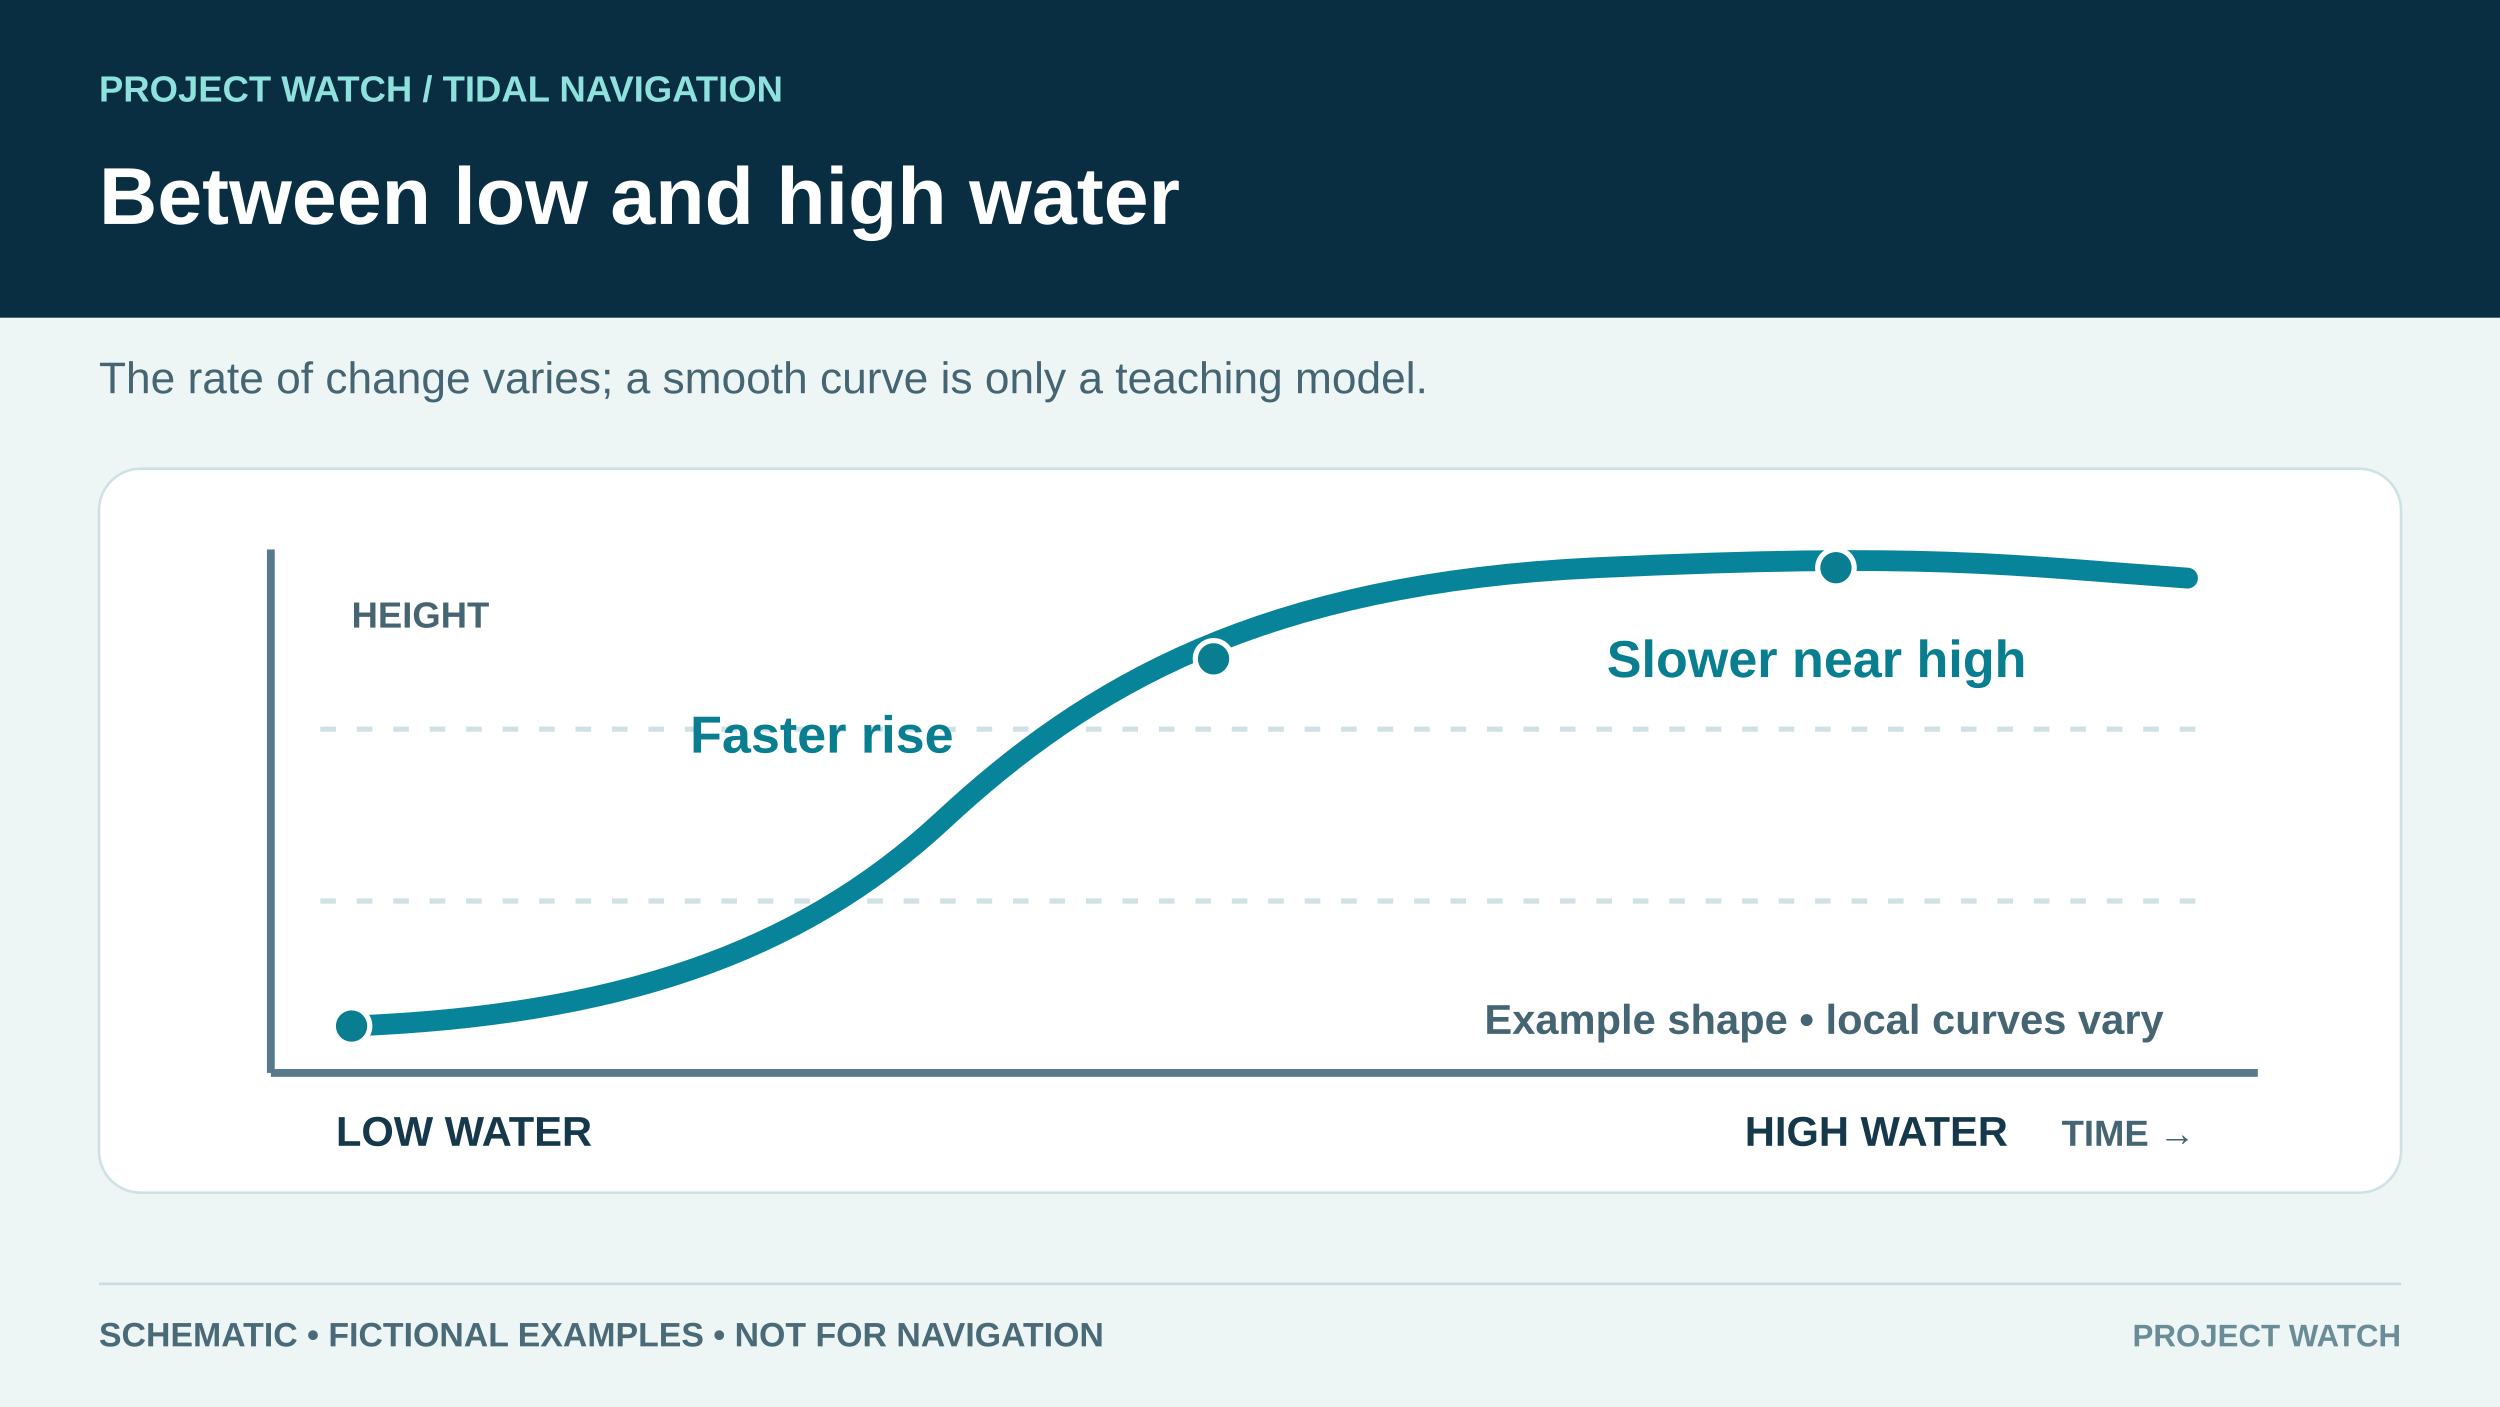
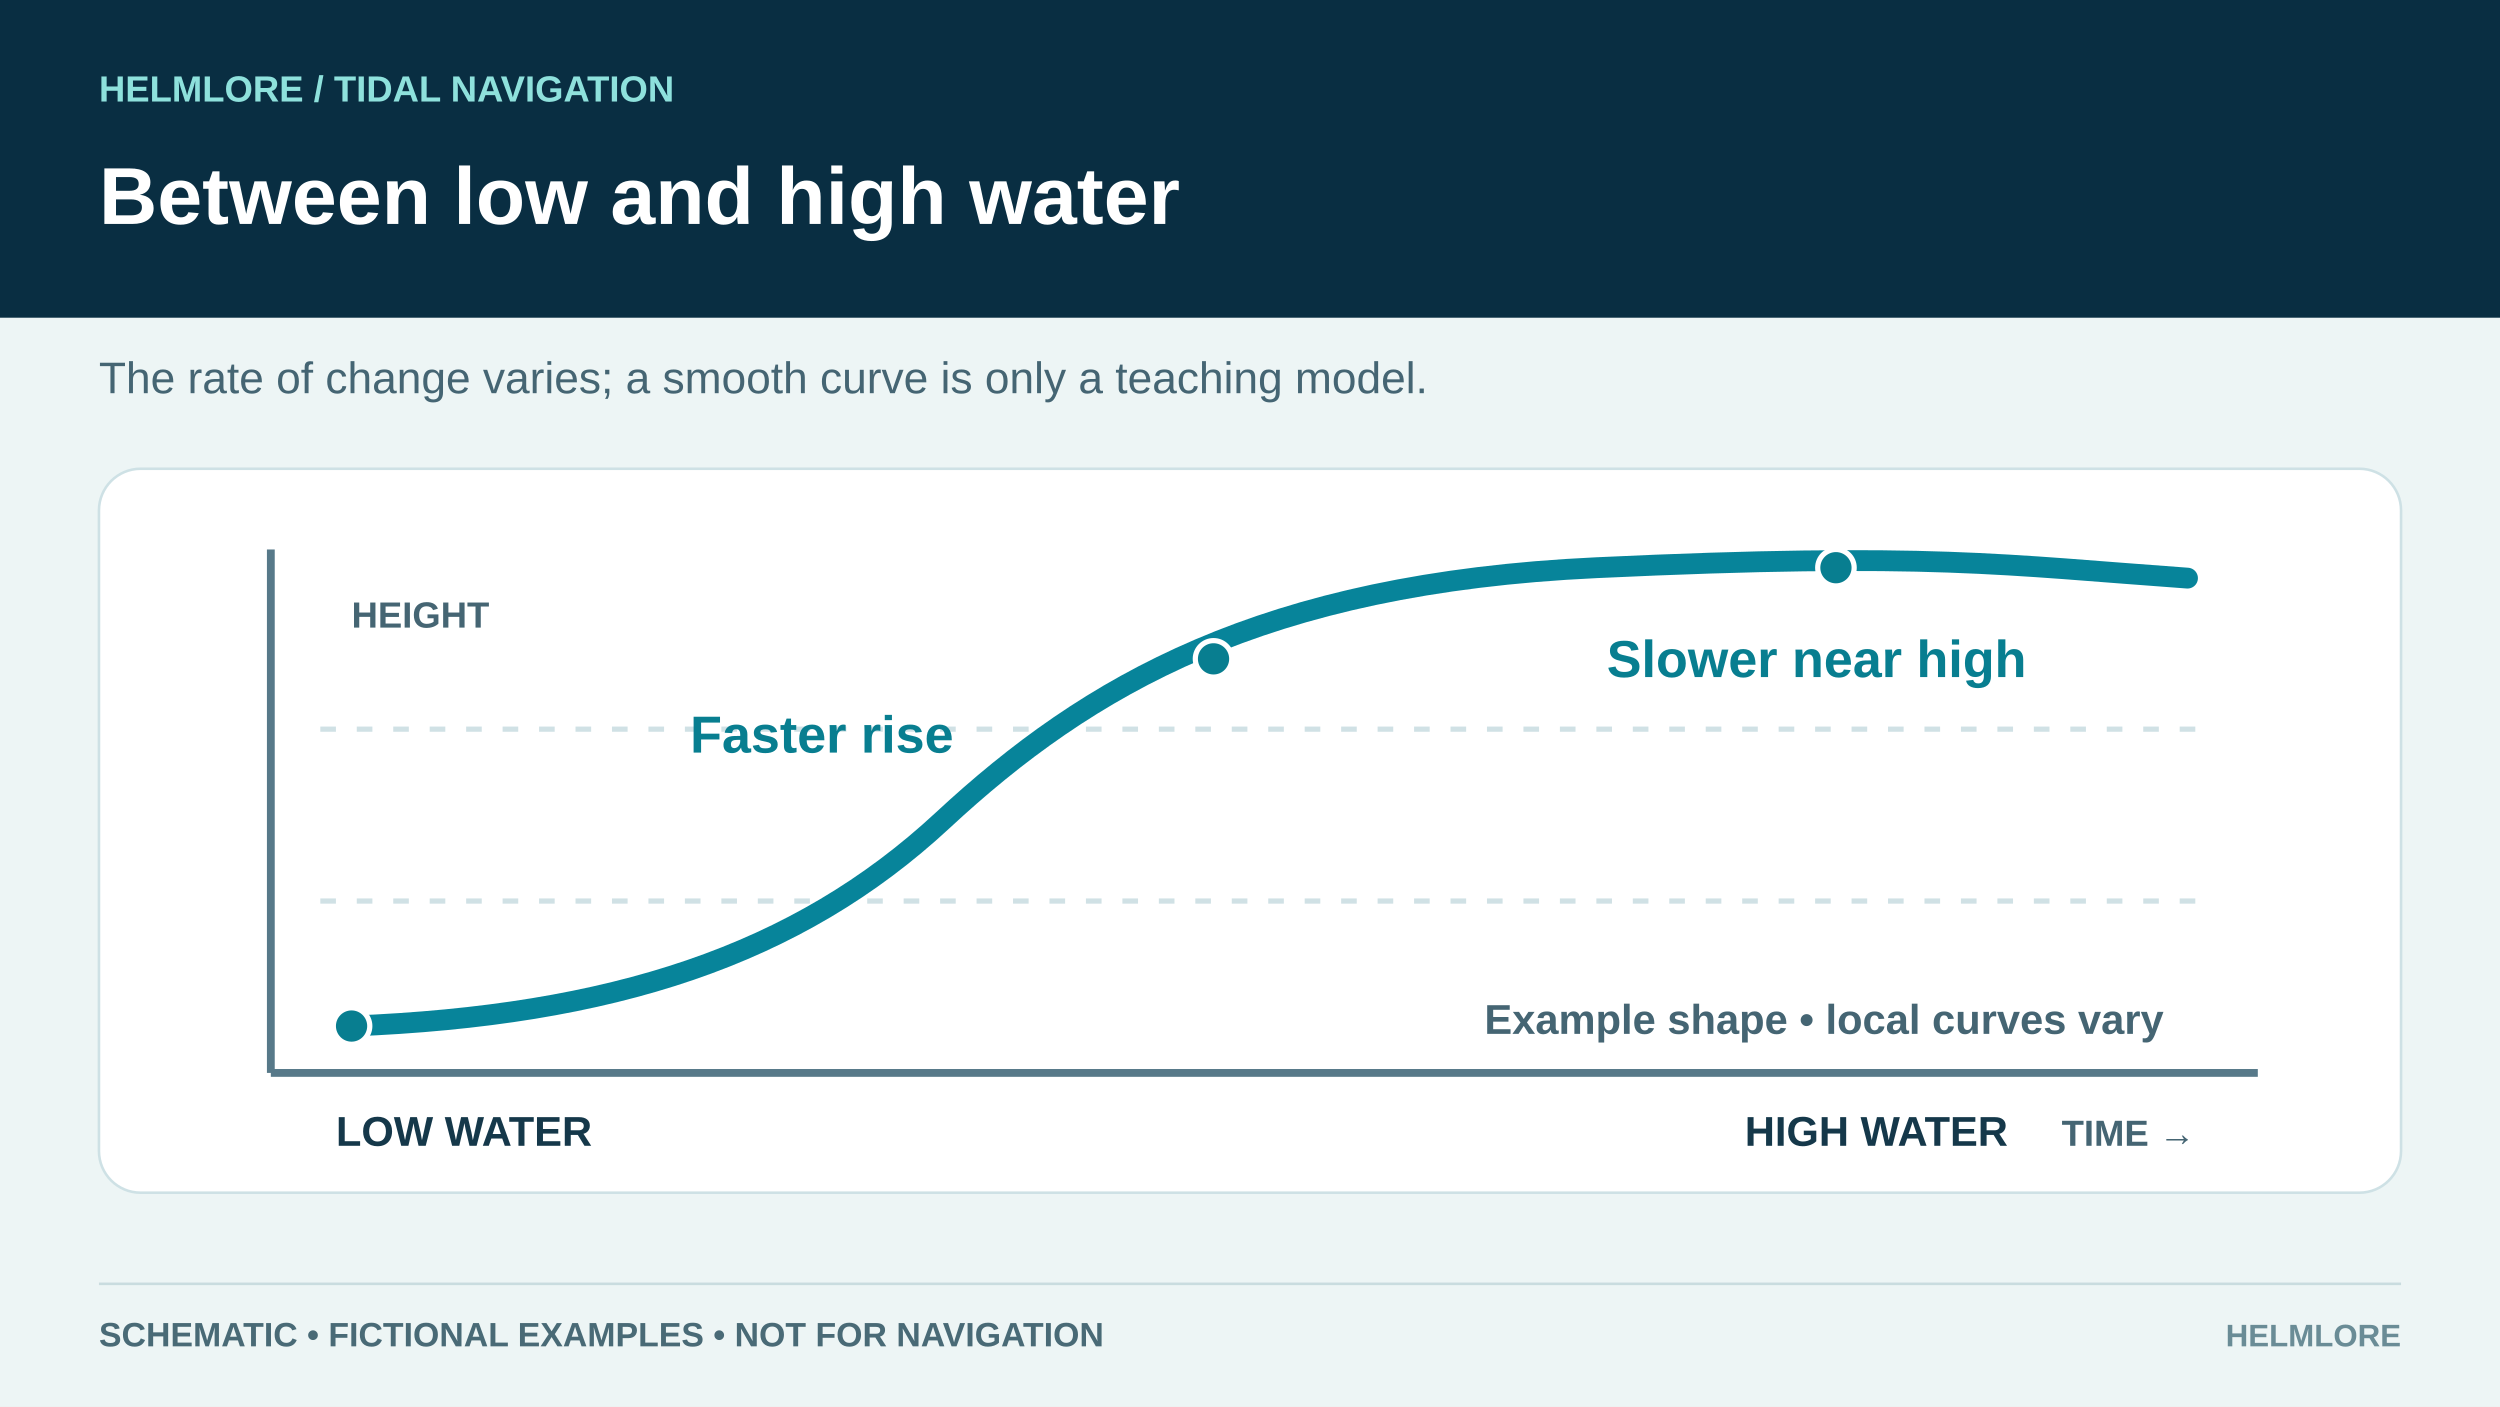
<svg xmlns="http://www.w3.org/2000/svg" viewBox="0 0 960 540" role="img" aria-labelledby="title desc" font-family="Arial, Helvetica, sans-serif">
  <defs>
    <linearGradient id="sea" x2="0" y2="1">
      <stop stop-color="#97deed" />
      <stop offset="1" stop-color="#16849e" />
    </linearGradient>
  </defs>
  <rect width="960" height="540" fill="#edf5f5" />
  <rect width="960" height="122" fill="#092e42" />
-   <text x="38" y="39" fill="#8ee1dc" font-size="14" font-weight="700">PROJECT WATCH  /  TIDAL NAVIGATION</text>
+   <text x="38" y="39" fill="#8ee1dc" font-size="14" font-weight="700">HELMLORE  /  TIDAL NAVIGATION</text>
  <text x="38" y="86" fill="#fff" font-size="31" font-weight="700">Between low and high water</text>
  <text x="38" y="151" fill="#456573" font-size="17" font-weight="500">The rate of change varies; a smooth curve is only a teaching model.</text>
  <rect x="38" y="180" width="884" height="278" rx="16" fill="#ffffff" stroke="#cee1e5" />
  <path d="M104 412L867 412" fill="none" stroke="#577989" stroke-width="3" />
  <path d="M104 412L104 211" fill="none" stroke="#577989" stroke-width="3" />
  <path d="M123 346L846 346" fill="none" stroke="#d0e1e5" stroke-width="2" stroke-dasharray="6 8" />
  <path d="M123 280L846 280" fill="none" stroke="#d0e1e5" stroke-width="2" stroke-dasharray="6 8" />
  <path d="M135 394C235 390 306 367 362 315S485 224 613 218S770 217 840 222" fill="none" stroke="#07849a" stroke-width="8" stroke-linecap="round" />
  <circle cx="135" cy="394" r="7" fill="#087e90" stroke="#fff" stroke-width="2" />
  <circle cx="466" cy="253" r="7" fill="#087e90" stroke="#fff" stroke-width="2" />
  <circle cx="705" cy="218" r="7" fill="#087e90" stroke="#fff" stroke-width="2" />
  <text x="129" y="440" fill="#15384a" font-size="16" font-weight="800">LOW WATER</text>
  <text x="670" y="440" fill="#15384a" font-size="16" font-weight="800">HIGH WATER</text>
  <text x="135" y="241" fill="#456573" font-size="14" font-weight="800">HEIGHT</text>
  <text x="843" y="440" fill="#456573" font-size="14" font-weight="800" text-anchor="end">TIME →</text>
  <text x="265" y="289" fill="#087e90" font-size="20" font-weight="800">Faster rise</text>
  <text x="617" y="260" fill="#087e90" font-size="20" font-weight="800">Slower near high</text>
  <text x="570" y="397" fill="#456573" font-size="16" font-weight="600">Example shape • local curves vary</text>
  <path d="M38 493H922" stroke="#c9dcdf" />
  <text x="38" y="517" fill="#496a76" font-size="13" font-weight="700">SCHEMATIC • FICTIONAL EXAMPLES • NOT FOR NAVIGATION</text>
-   <text x="922" y="517" fill="#6a8c96" font-size="12" font-weight="700" text-anchor="end">PROJECT WATCH</text>
+   <text x="922" y="517" fill="#6a8c96" font-size="12" font-weight="700" text-anchor="end">HELMLORE</text>
</svg>
